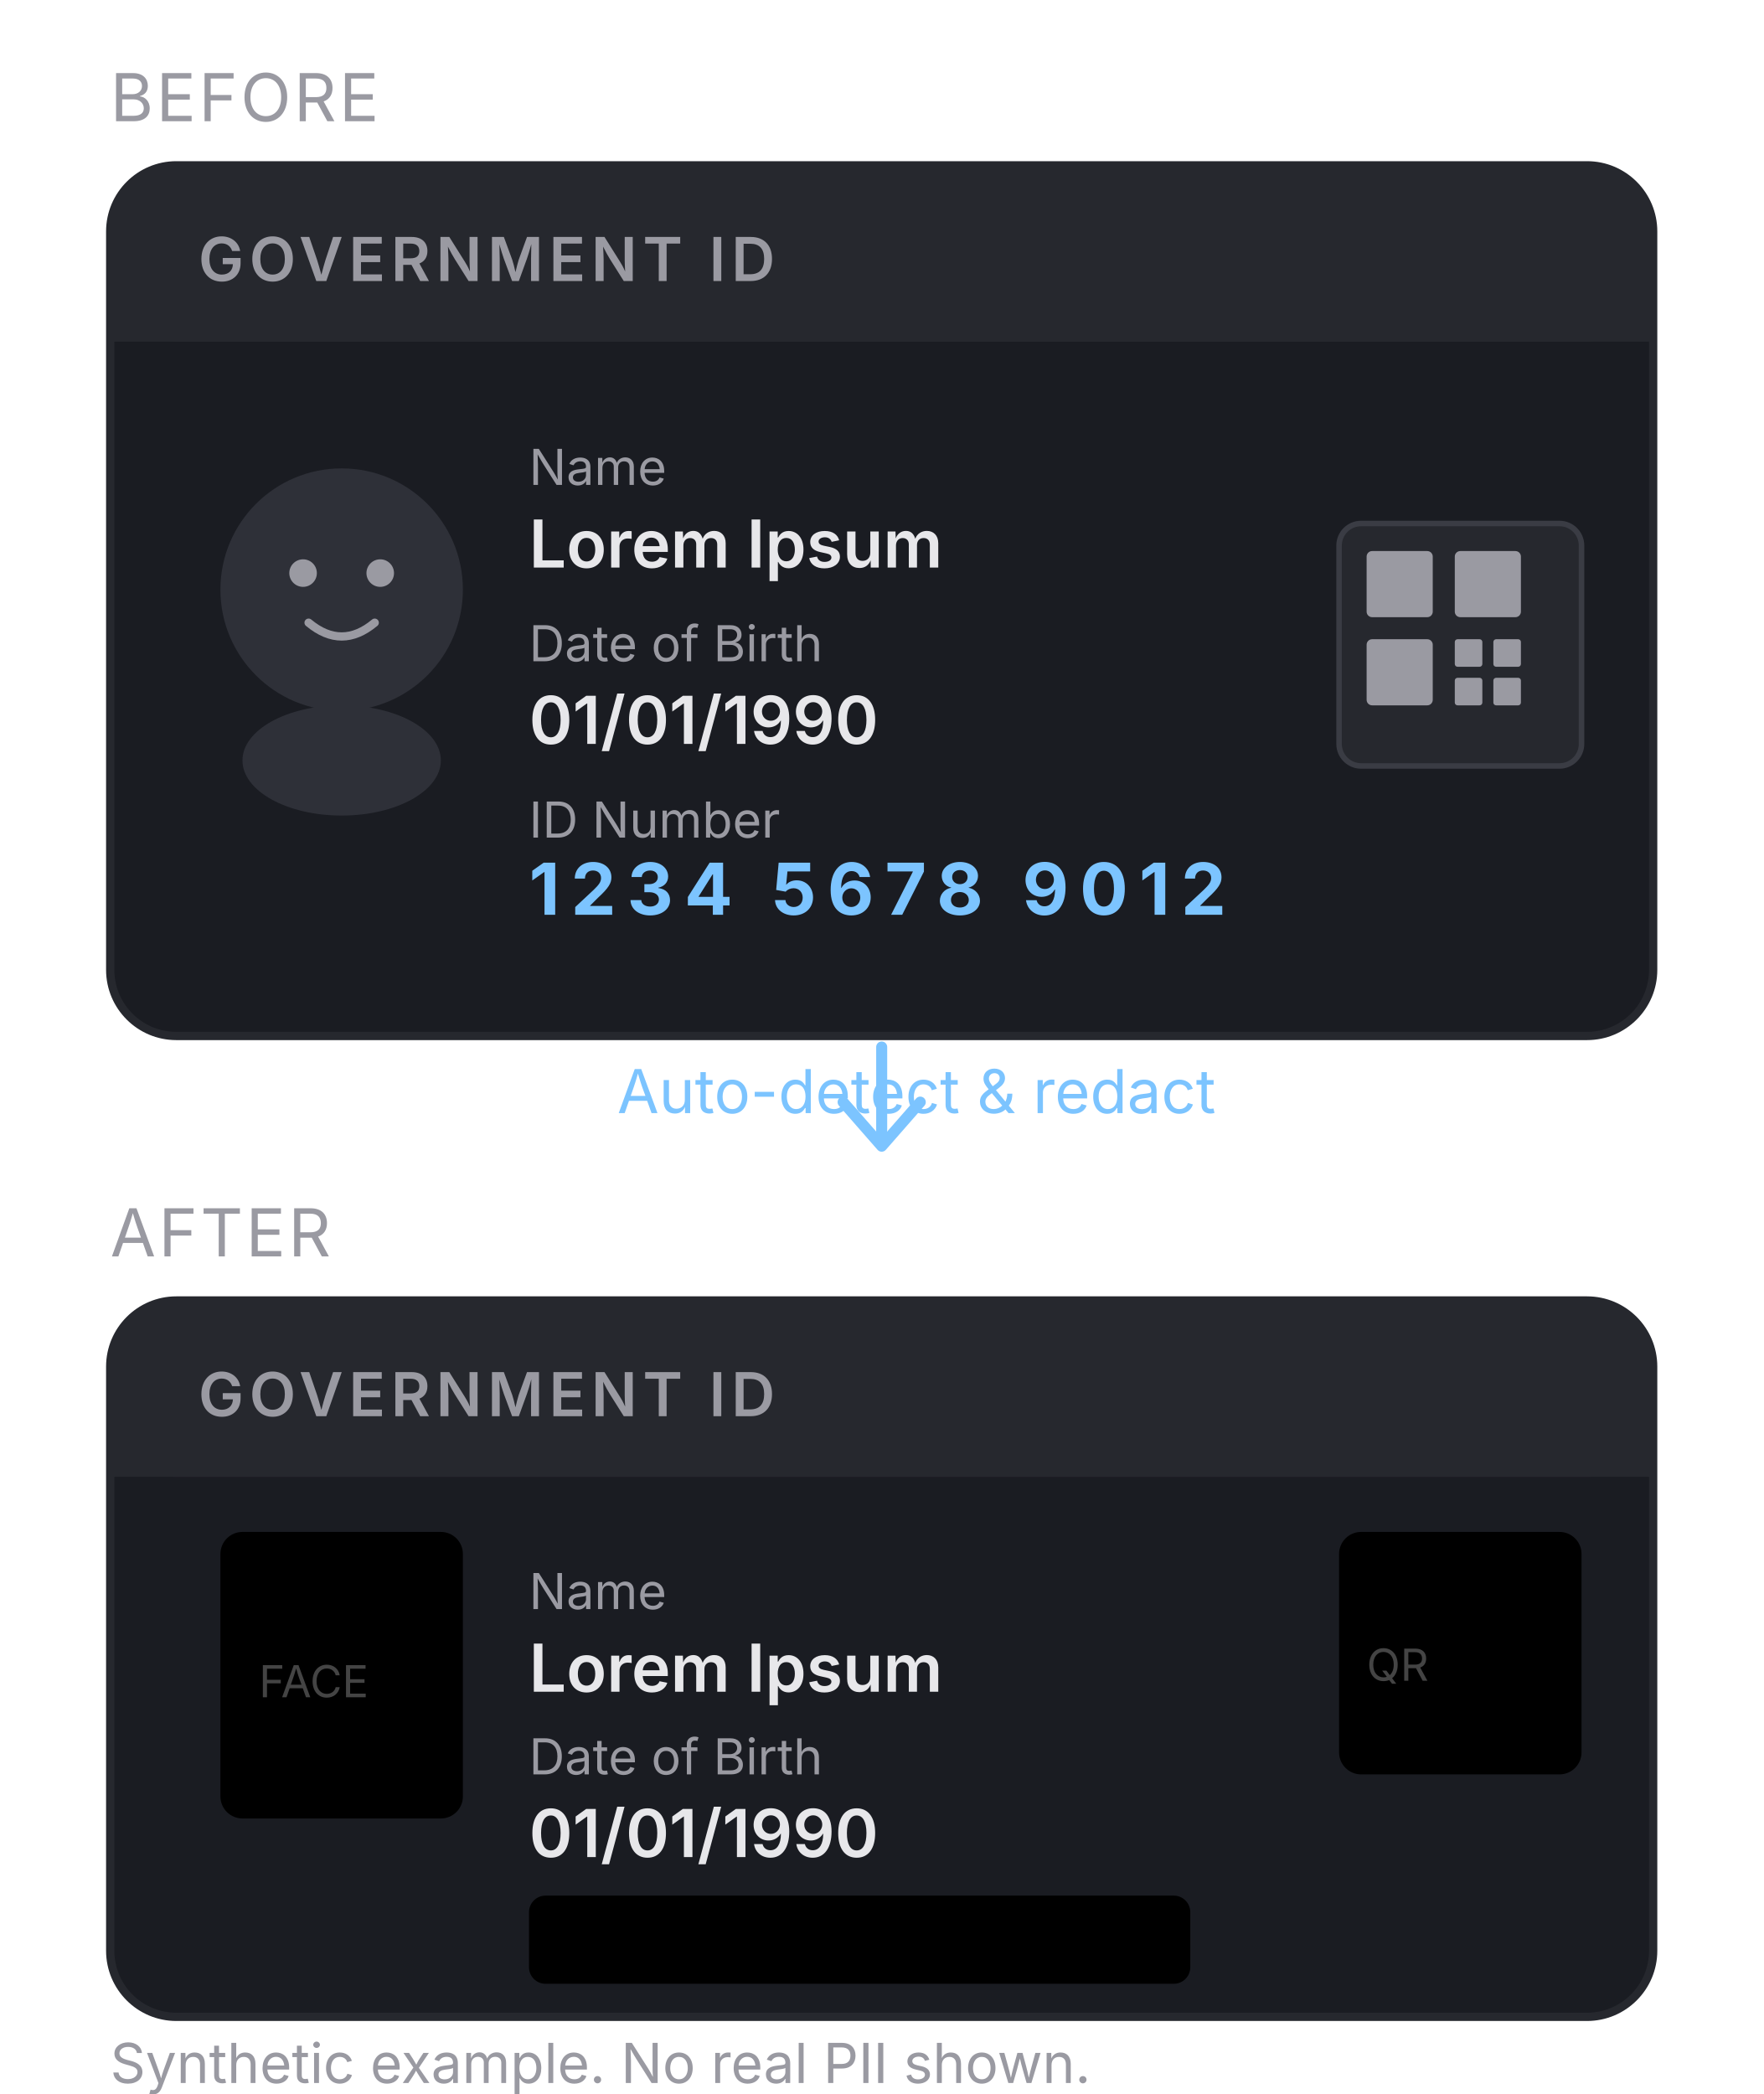
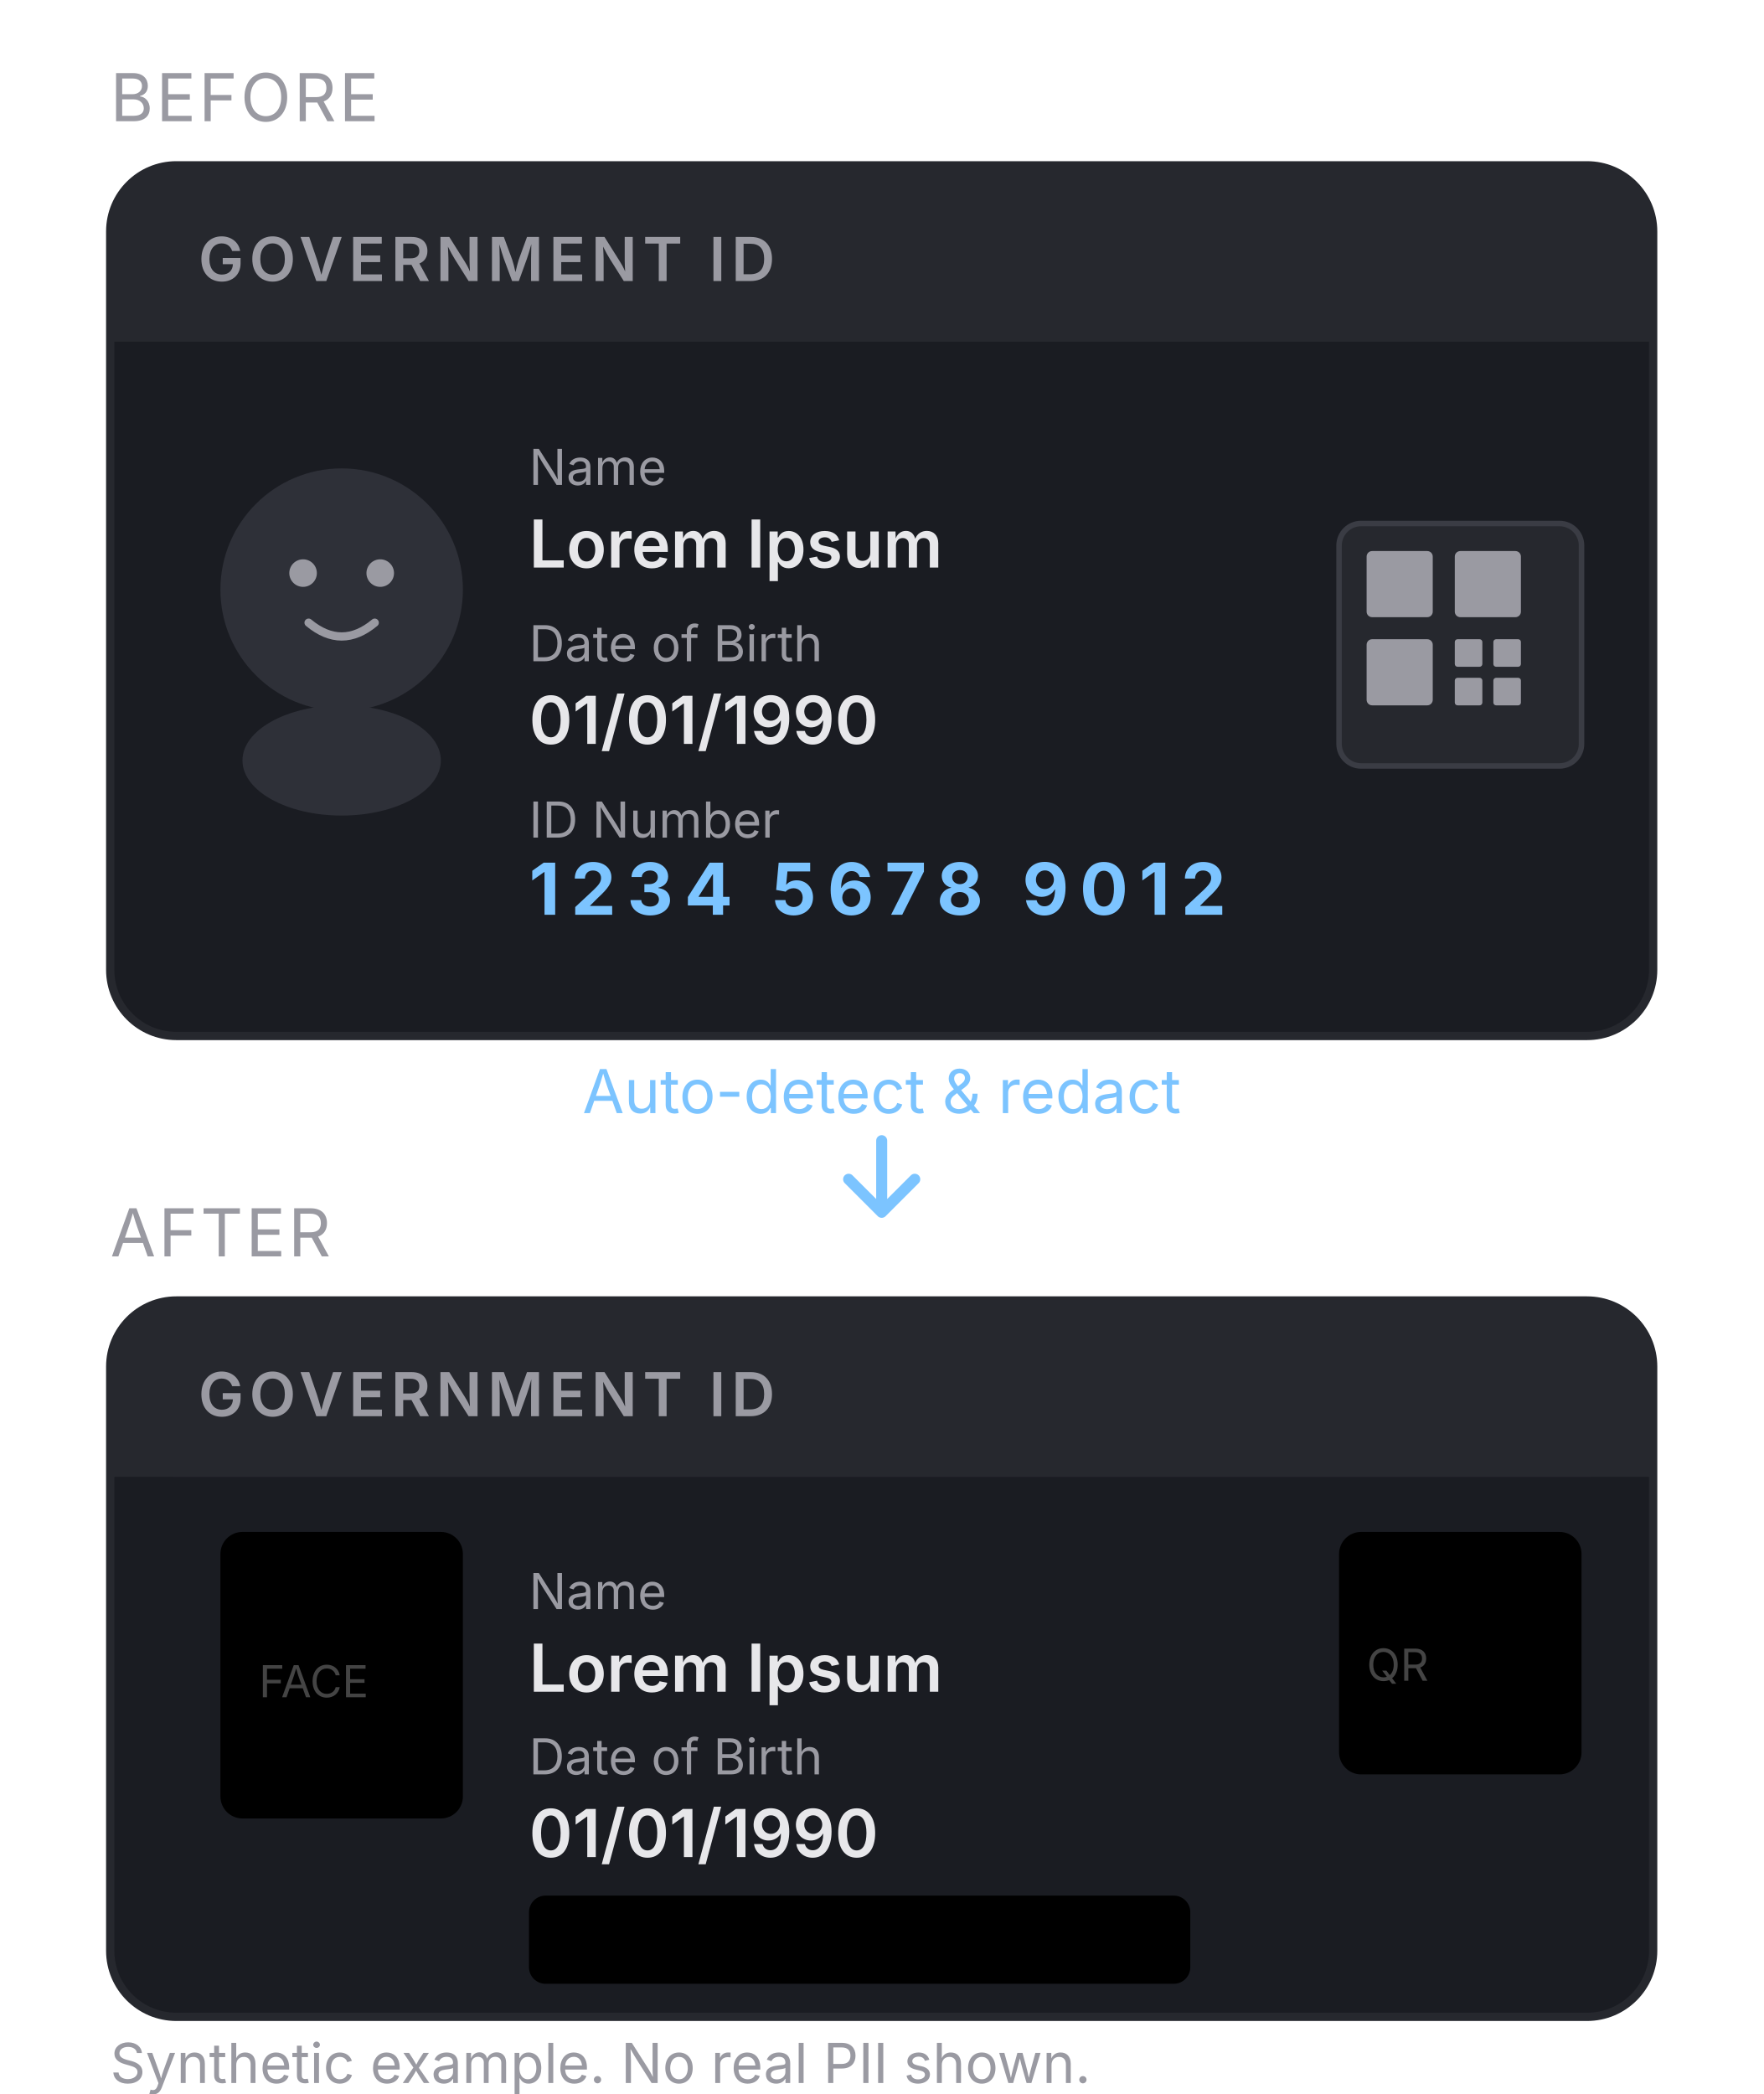
<svg xmlns="http://www.w3.org/2000/svg" viewBox="0 0 320 380" width="320" height="380" role="img" aria-label="Before and after: ID card with PII replaced by black redaction bars">
  <defs>
    <rect id="card-shadow" x="0" y="0" width="280" height="160" rx="12" ry="12" />
  </defs>
  <text x="20" y="22" font-family="-apple-system,BlinkMacSystemFont,'Segoe UI',sans-serif" font-size="12" fill="#9a9aa2" letter-spacing="0.5">BEFORE</text>
  <rect x="20" y="30" width="280" height="158" rx="12" ry="12" fill="#1a1c22" stroke="#26282e" stroke-width="1.5" />
  <rect x="20" y="30" width="280" height="32" rx="12" ry="12" fill="#26282e" />
  <rect x="20" y="50" width="280" height="12" fill="#26282e" />
  <text x="36" y="51" font-family="-apple-system,BlinkMacSystemFont,'Segoe UI',sans-serif" font-size="11" font-weight="600" fill="#9a9aa2" letter-spacing="1">GOVERNMENT ID</text>
  <circle cx="62" cy="107" r="22" fill="#2e3038" />
  <ellipse cx="62" cy="138" rx="18" ry="10" fill="#2e3038" />
  <circle cx="55" cy="104" r="2.5" fill="#9a9aa2" />
  <circle cx="69" cy="104" r="2.5" fill="#9a9aa2" />
  <path d="M56 113 Q62 118 68 113" stroke="#9a9aa2" stroke-width="1.5" fill="none" stroke-linecap="round" />
  <text x="96" y="88" font-family="-apple-system,BlinkMacSystemFont,'Segoe UI',sans-serif" font-size="9" fill="#9a9aa2">Name</text>
  <text x="96" y="103" font-family="-apple-system,BlinkMacSystemFont,'Segoe UI',sans-serif" font-size="12" font-weight="600" fill="#e7e7ea">Lorem Ipsum</text>
  <text x="96" y="120" font-family="-apple-system,BlinkMacSystemFont,'Segoe UI',sans-serif" font-size="9" fill="#9a9aa2">Date of Birth</text>
  <text x="96" y="135" font-family="-apple-system,BlinkMacSystemFont,'Segoe UI',sans-serif" font-size="12" font-weight="600" fill="#e7e7ea">01/01/1990</text>
  <text x="96" y="152" font-family="-apple-system,BlinkMacSystemFont,'Segoe UI',sans-serif" font-size="9" fill="#9a9aa2">ID Number</text>
  <text x="96" y="166" font-family="-apple-system,BlinkMacSystemFont,'Segoe UI',sans-serif" font-size="13" font-weight="700" fill="#7cc4ff" letter-spacing="2">1234 5678 9012</text>
  <rect x="243" y="95" width="44" height="44" rx="4" fill="#26282e" stroke="#3a3c44" stroke-width="1" />
  <rect x="248" y="100" width="12" height="12" rx="1" fill="#9a9aa2" />
  <rect x="264" y="100" width="12" height="12" rx="1" fill="#9a9aa2" />
  <rect x="248" y="116" width="12" height="12" rx="1" fill="#9a9aa2" />
  <rect x="264" y="116" width="5" height="5" rx="0.5" fill="#9a9aa2" />
  <rect x="271" y="116" width="5" height="5" rx="0.5" fill="#9a9aa2" />
  <rect x="264" y="123" width="5" height="5" rx="0.5" fill="#9a9aa2" />
  <rect x="271" y="123" width="5" height="5" rx="0.5" fill="#9a9aa2" />
-   <g transform="translate(160,198)">
-     <line x1="0" y1="-8" x2="0" y2="8" stroke="#7cc4ff" stroke-width="2" stroke-linecap="round" />
-     <polyline points="-7,2 0,10 7,2" stroke="#7cc4ff" stroke-width="2" fill="none" stroke-linejoin="round" stroke-linecap="round" />
+   <text x="160" y="202" text-anchor="middle" font-family="-apple-system,BlinkMacSystemFont,'Segoe UI',sans-serif" font-size="11" fill="#7cc4ff">Auto-detect &amp; redact</text>
+   <g transform="translate(160,214)">
+     <path d="M0 -7 L0 6 M-6 0 L0 6 L6 0" stroke="#7cc4ff" stroke-width="2" fill="none" stroke-linecap="round" stroke-linejoin="round" />
  </g>
-   <text x="112" y="202" font-family="-apple-system,BlinkMacSystemFont,'Segoe UI',sans-serif" font-size="11" fill="#7cc4ff">Auto-detect &amp; redact</text>
  <text x="20" y="228" font-family="-apple-system,BlinkMacSystemFont,'Segoe UI',sans-serif" font-size="12" fill="#9a9aa2" letter-spacing="0.5">AFTER</text>
  <rect x="20" y="236" width="280" height="130" rx="12" ry="12" fill="#1a1c22" stroke="#26282e" stroke-width="1.5" />
  <rect x="20" y="236" width="280" height="32" rx="12" ry="12" fill="#26282e" />
  <rect x="20" y="256" width="280" height="12" fill="#26282e" />
  <text x="36" y="257" font-family="-apple-system,BlinkMacSystemFont,'Segoe UI',sans-serif" font-size="11" font-weight="600" fill="#9a9aa2" letter-spacing="1">GOVERNMENT ID</text>
  <rect x="40" y="278" width="44" height="52" rx="4" fill="#000000" />
  <text x="47" y="308" font-family="-apple-system,BlinkMacSystemFont,'Segoe UI',sans-serif" font-size="8" fill="#444">FACE</text>
  <text x="96" y="292" font-family="-apple-system,BlinkMacSystemFont,'Segoe UI',sans-serif" font-size="9" fill="#9a9aa2">Name</text>
  <text x="96" y="307" font-family="-apple-system,BlinkMacSystemFont,'Segoe UI',sans-serif" font-size="12" font-weight="600" fill="#e7e7ea">Lorem Ipsum</text>
  <text x="96" y="322" font-family="-apple-system,BlinkMacSystemFont,'Segoe UI',sans-serif" font-size="9" fill="#9a9aa2">Date of Birth</text>
  <text x="96" y="337" font-family="-apple-system,BlinkMacSystemFont,'Segoe UI',sans-serif" font-size="12" font-weight="600" fill="#e7e7ea">01/01/1990</text>
  <rect x="96" y="344" width="120" height="16" rx="3" fill="#000000" />
  <rect x="243" y="278" width="44" height="44" rx="4" fill="#000000" />
  <text x="248" y="305" font-family="-apple-system,BlinkMacSystemFont,'Segoe UI',sans-serif" font-size="8" fill="#444">QR</text>
  <text x="20" y="378" font-family="-apple-system,BlinkMacSystemFont,'Segoe UI',sans-serif" font-size="10" fill="#9a9aa2">Synthetic example. No real PII shown.</text>
</svg>
